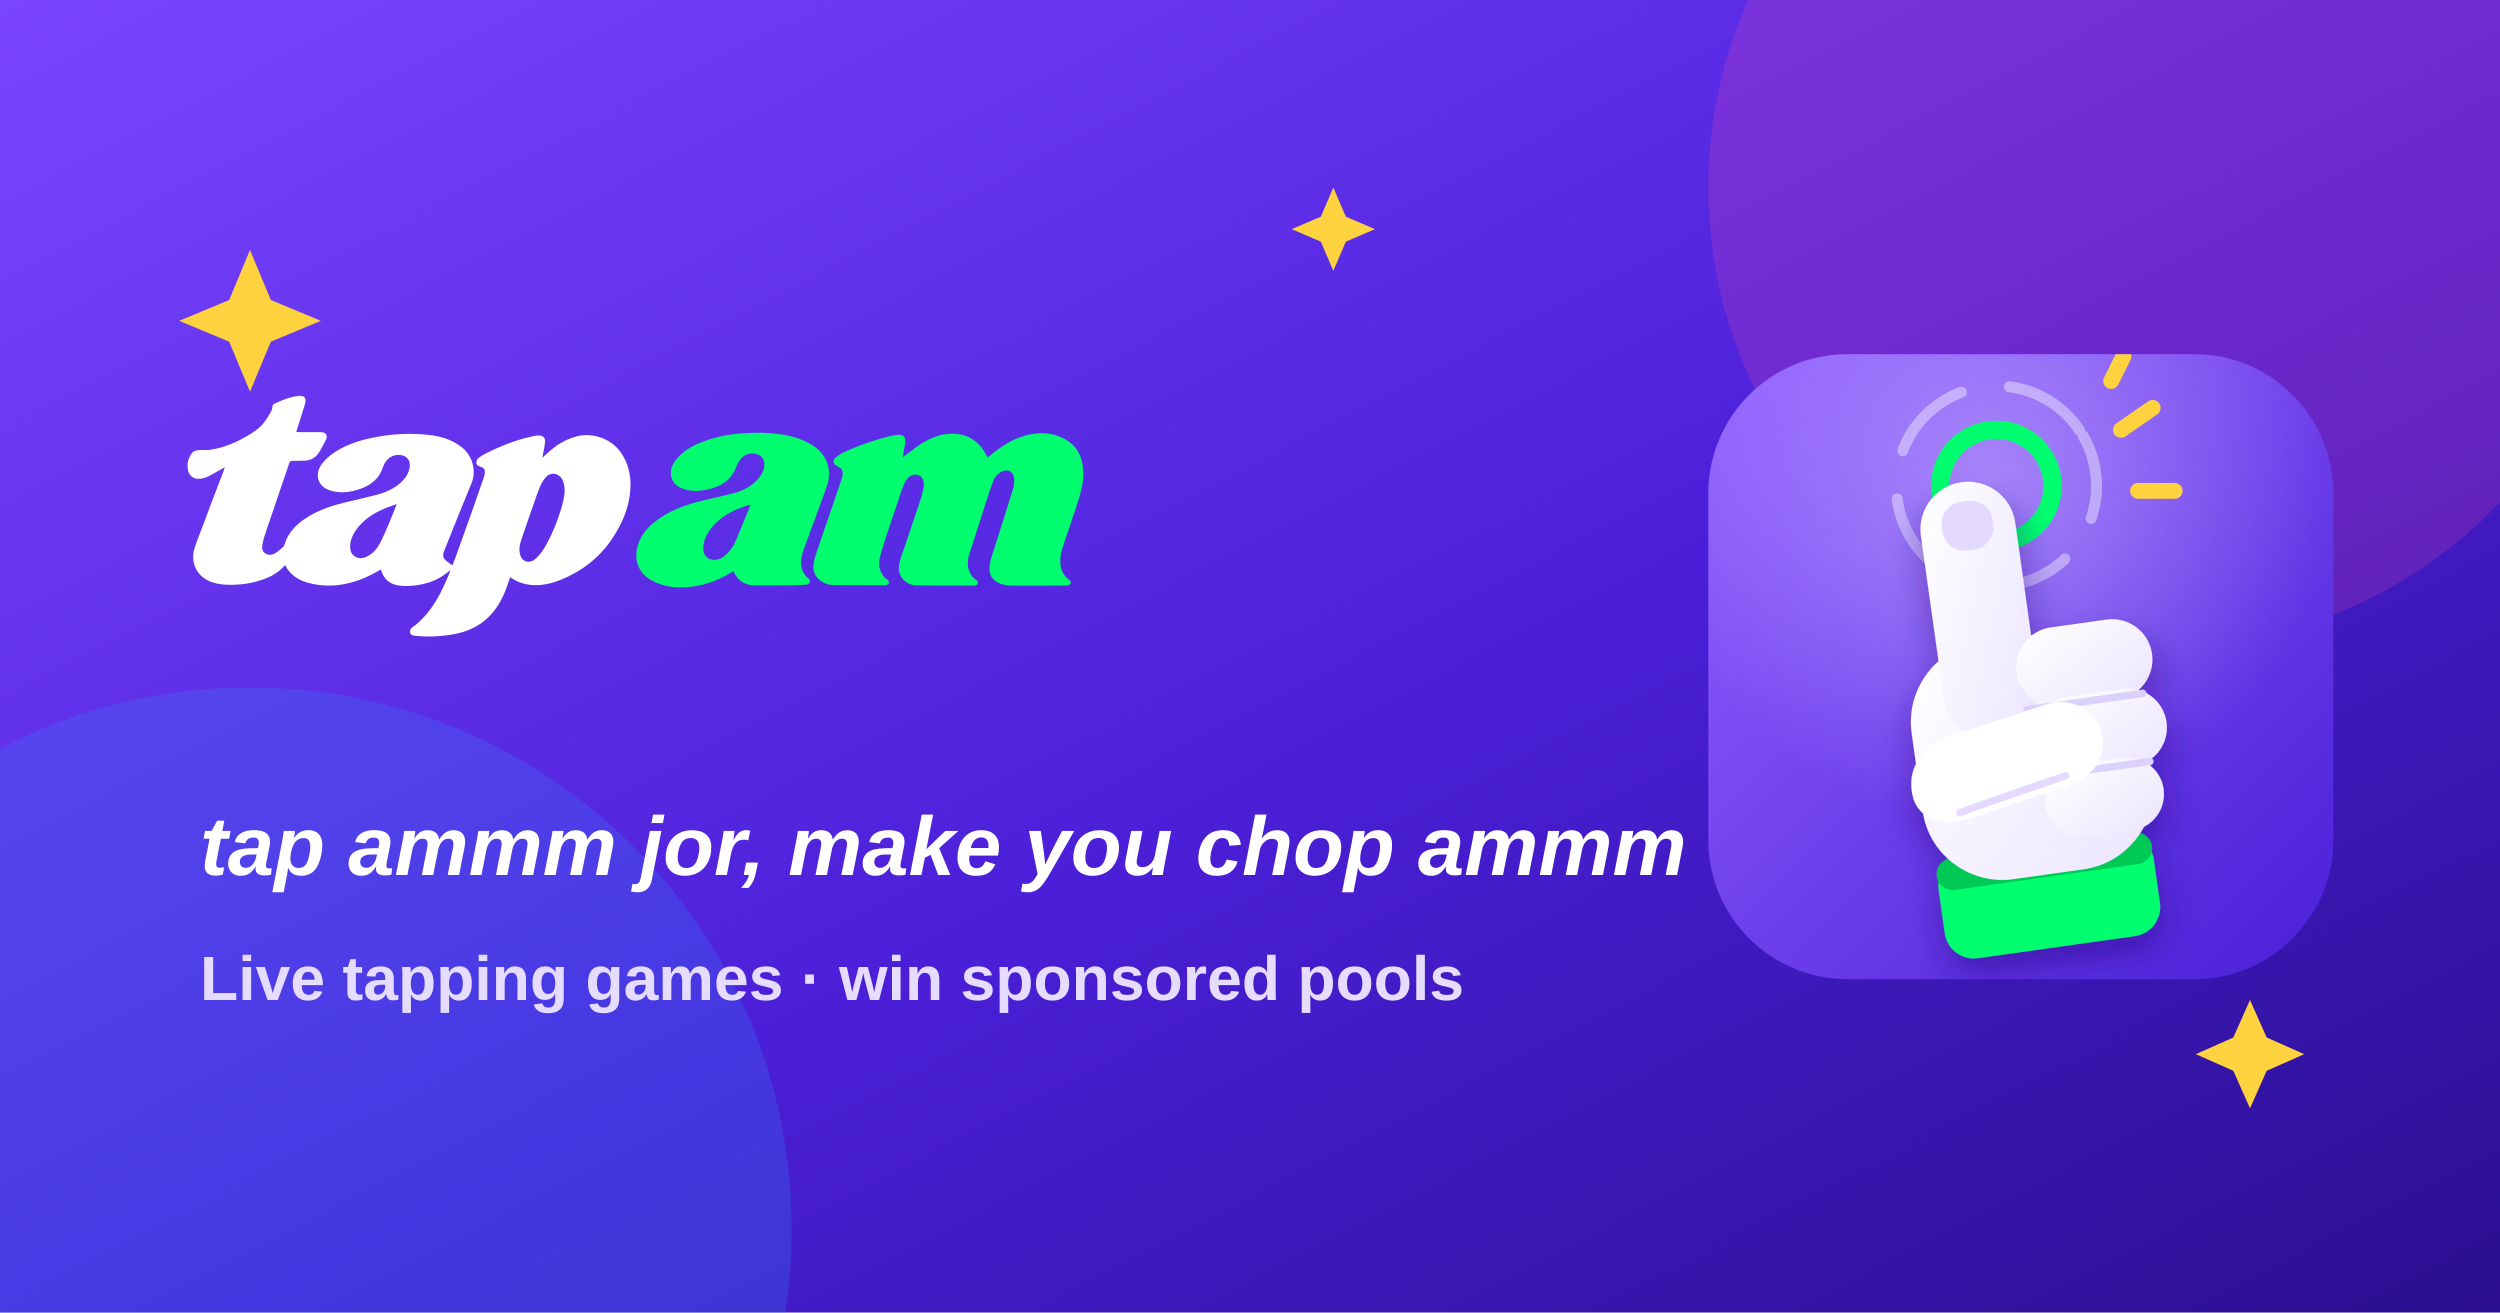
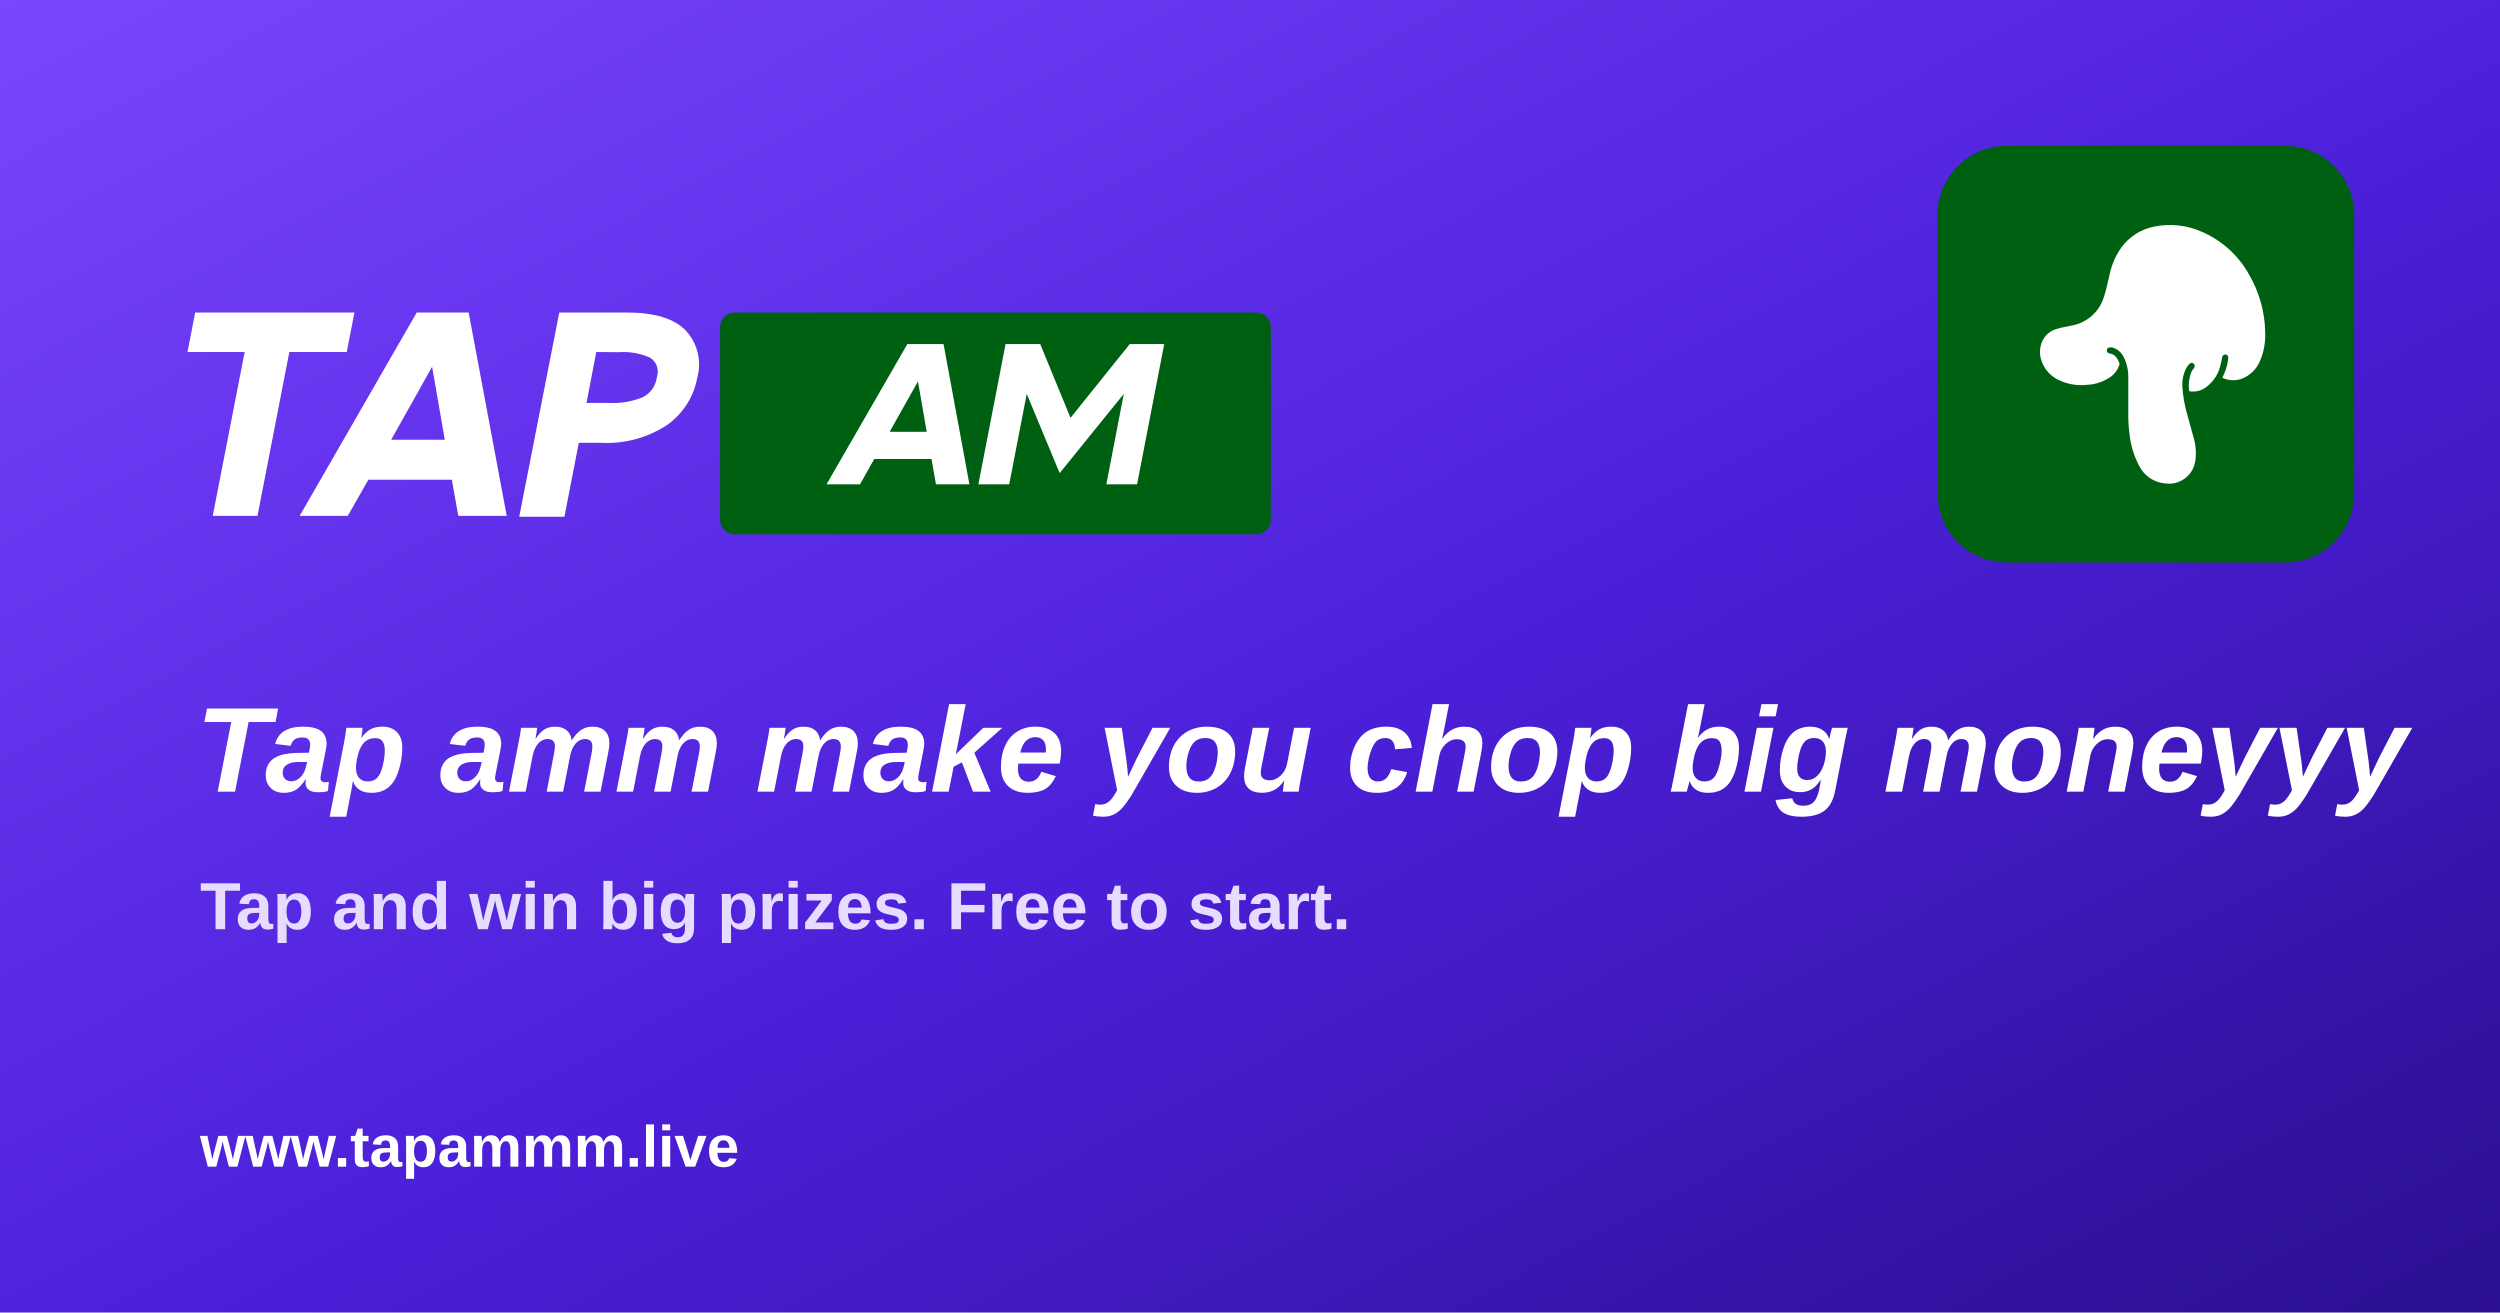
<svg xmlns="http://www.w3.org/2000/svg" viewBox="0 0 1200 630" width="1200" height="630">
-   <defs>
-     <linearGradient id="bg" x1="0" y1="0" x2="1" y2="1">
-       <stop offset="0" stop-color="#9161FF" />
-       <stop offset="1" stop-color="#4B1FD8" />
-     </linearGradient>
-     <radialGradient id="glow" cx=".45" cy=".2" r=".55">
-       <stop offset="0" stop-color="#C4ABFF" stop-opacity=".6" />
-       <stop offset="1" stop-color="#C4ABFF" stop-opacity="0" />
-     </radialGradient>
-     <linearGradient id="skin" x1="0" y1="0" x2="1" y2="1">
-       <stop offset="0" stop-color="#FFFFFF" />
-       <stop offset="1" stop-color="#ECE5FF" />
-     </linearGradient>
-     <filter id="sh" x="-20%" y="-20%" width="140%" height="150%">
-       <feDropShadow dx="0" dy="14" stdDeviation="14" flood-color="#25087A" flood-opacity=".45" />
-     </filter>
-   </defs>
  <defs>
    <linearGradient id="ogbg" x1="0" y1="0" x2="1" y2="1">
      <stop offset="0" stop-color="#7B45FF" />
      <stop offset=".55" stop-color="#4B1FD8" />
      <stop offset="1" stop-color="#2A0F8F" />
    </linearGradient>
  </defs>
  <rect width="1200" height="630" fill="url(#ogbg)" />
-   <circle cx="1040" cy="90" r="220" fill="#FF4FA3" opacity=".18" />
-   <circle cx="120" cy="590" r="260" fill="#2E8BFF" opacity=".22" />
-   <path d="M120 120l10 24 24 10-24 10-10 24-10-24-24-10 24-10z M1080 480l8 18 18 8-18 8-8 18-8-18-18-8 18-8z M640 90l6 14 14 6-14 6-6 14-6-14-14-6 14-6z" fill="#FFD23F" />
-   <svg x="820" y="170" width="300" height="300" viewBox="0 0 512 512">
-     <defs>
-       <linearGradient id="bg" x1="0" y1="0" x2="1" y2="1">
-         <stop offset="0" stop-color="#9161FF" />
-         <stop offset="1" stop-color="#4B1FD8" />
-       </linearGradient>
-       <radialGradient id="glow" cx=".45" cy=".2" r=".55">
-         <stop offset="0" stop-color="#C4ABFF" stop-opacity=".6" />
-         <stop offset="1" stop-color="#C4ABFF" stop-opacity="0" />
-       </radialGradient>
-       <linearGradient id="skin" x1="0" y1="0" x2="1" y2="1">
-         <stop offset="0" stop-color="#FFFFFF" />
-         <stop offset="1" stop-color="#ECE5FF" />
-       </linearGradient>
-       <filter id="sh" x="-20%" y="-20%" width="140%" height="150%">
-         <feDropShadow dx="0" dy="14" stdDeviation="14" flood-color="#25087A" flood-opacity=".45" />
-       </filter>
-     </defs>
-     <rect width="512" height="512" rx="114" fill="url(#bg)" />
-     <rect width="512" height="512" rx="114" fill="url(#glow)" />
-     <g>
-       <g fill="none" stroke-linecap="round">
-         <circle cx="236" cy="108" r="46" stroke="#00FF6E" stroke-width="15" />
-         <circle cx="236" cy="108" r="82" stroke="#FFFFFF" stroke-opacity=".4" stroke-width="9" stroke-dasharray="70 40" transform="rotate(-30 236 108)" />
-         <path d="M338 62l26-18M352 112h30M330 22l10-20" stroke="#FFD23F" stroke-width="13" />
-       </g>
-       <g filter="url(#sh)" transform="rotate(-8 256 300)">
-         <rect x="170" y="404" width="178" height="84" rx="24" fill="#00FF6E" />
-         <rect x="170" y="404" width="178" height="26" rx="13" fill="#00C957" />
-         <rect x="166" y="232" width="190" height="196" rx="66" fill="url(#skin)" />
-         <rect x="196" y="100" width="78" height="214" rx="39" fill="url(#skin)" />
-         <rect x="214" y="116" width="42" height="40" rx="18" fill="#E4DAFF" />
-         <rect x="258" y="228" width="112" height="66" rx="33" fill="url(#skin)" />
-         <rect x="266" y="286" width="108" height="64" rx="32" fill="url(#skin)" />
-         <rect x="266" y="342" width="98" height="60" rx="30" fill="url(#skin)" />
-         <path d="M262 292h96M268 348h88" stroke="#DCD0FF" stroke-width="6" stroke-linecap="round" />
-         <path d="M160 352c-4-26 14-44 40-48l78-14c22-4 40 10 42 30s-12 34-32 38l-84 16c-22 4-40-4-44-22z" fill="#fff" />
-         <path d="M196 368c26-6 60-12 90-18" stroke="#E4DAFF" stroke-width="6" stroke-linecap="round" fill="none" />
-       </g>
+   <svg x="90" y="150" width="520" height="106.483" viewBox="0 0 119.79 24.53">
+     <rect fill="#006012" x="58.89" width="60.9" height="24.53" rx="1.61" />
+     <path fill="#fff" d="M.85,0H18.46l-.85,4.37H11.26L7.74,22.49H2.79L6.32,4.37H0Z" />
+     <path fill="#fff" d="M25.35,0h5.74L35.3,22.49H29.94l-.71-4H20l-2.28,4H12.4Zm1.7,6-4.53,8.07h5.93Z" />
+     <path fill="#fff" d="M41.11,0h7.43q4.65,0,6.56,2a5.49,5.49,0,0,1,1.27,5.2,8.21,8.21,0,0,1-3.3,5.21,12.06,12.06,0,0,1-7.31,2H43.27l-1.59,8.17h-5ZM45.2,4.37,44.12,10H46.6a8.65,8.65,0,0,0,3.71-.62A2.85,2.85,0,0,0,51.9,7.15,1.83,1.83,0,0,0,51.16,5a7.23,7.23,0,0,0-3.47-.61Z" />
+     <path fill="#fff" d="M79.6,3.49h4L86.46,19h-3.7l-.49-2.8H75.94L74.36,19h-3.7Zm1.17,4.13-3.13,5.57h4.1Z" />
+     <path fill="#fff" d="M90.46,3.49h3.83l3.35,8.16,6.55-8.16H108L105,19H101.6l1.93-10-7.09,8.76L92.8,9,90.86,19H87.45Z" />
+   </svg>
+   <svg x="930" y="70" width="200" height="200" viewBox="0 0 512 512">
+     <rect width="512" height="512" rx="84.992" fill="#006012" />
+     <g transform="translate(125.93 97.28) scale(7.8574)">
+       <path fill="#fff" d="M28.52,23.87a8.61,8.61,0,0,0,.86-2.53,3.57,3.57,0,0,0,.07-.56.47.47,0,0,0-.44-.53.51.51,0,0,0-.52.46,13,13,0,0,1-.38,1.64,5.84,5.84,0,0,1-2.29,3.12,3.27,3.27,0,0,1-2.28.55c-.12,0-.21,0-.23-.19a5.84,5.84,0,0,1,.34-2.78,3.22,3.22,0,0,1,.42-.66.49.49,0,0,0,0-.68.47.47,0,0,0-.69,0,3.23,3.23,0,0,0-.56.77,5.74,5.74,0,0,0-.55,2.88,20.43,20.43,0,0,0,.79,4.39c.31,1.14.64,2.27.94,3.4a8.72,8.72,0,0,1,.31,3.59,4.16,4.16,0,0,1-4.78,3.67,5,5,0,0,1-4-2.71,13.6,13.6,0,0,1-1.46-4.46,25.2,25.2,0,0,1-.26-4.16c0-1.81,0-3.62,0-5.43a6.5,6.5,0,0,0-.72-3,2.84,2.84,0,0,0-1.82-1.51,1.31,1.31,0,0,0-.34,0,.46.46,0,0,0-.48.45.49.49,0,0,0,.42.5c.88.11,1.25.77,1.55,1.49a.4.4,0,0,1,0,.24,3.68,3.68,0,0,1-1.61,2.08A7,7,0,0,1,7.26,25a8,8,0,0,1-4.12-.66A5.15,5.15,0,0,1,.16,21a4.18,4.18,0,0,1,.13-2.66,3.47,3.47,0,0,1,2.37-2.1c.74-.23,1.52-.35,2.28-.51a6.46,6.46,0,0,0,5.11-4.65c.38-1.16.59-2.38.89-3.57a11.08,11.08,0,0,1,1.84-4.06,8.26,8.26,0,0,1,5-3.18A12.22,12.22,0,0,1,25.17,1,15.38,15.38,0,0,1,32.7,7.76a18.47,18.47,0,0,1,2.52,9,10.17,10.17,0,0,1-.84,4.56A5,5,0,0,1,31.66,24a3.85,3.85,0,0,1-2.87,0l-.17-.07Z" />
    </g>
  </svg>
-   <g transform="translate(90 190) scale(3.049645)">
-     <path d="M41.696 26.695C41.885 26.202 42.066 25.754 42.229 25.3C42.997 23.169 43.761 21.038 44.522 18.904C45.234 16.896 45.937 14.885 46.63 12.872C46.723 12.606 46.782 12.33 46.805 12.05C46.839 11.589 46.618 11.305 46.171 11.17C45.87 11.082 45.556 11.005 45.487 10.647C45.41 10.252 45.587 9.927 45.898 9.706C46.24 9.463 46.601 9.248 46.977 9.06C49.384 7.856 51.871 6.863 54.523 6.317C54.812 6.254 55.108 6.232 55.404 6.249C55.996 6.292 56.328 6.655 56.281 7.236C56.239 7.75 56.123 8.259 56.036 8.769C55.984 9.067 55.925 9.364 55.852 9.749L56.698 8.976C57.986 7.799 59.42 6.889 61.135 6.411C63.605 5.722 66.494 6.65 68.044 8.701C69.382 10.474 69.835 12.503 69.709 14.663C69.54 17.563 68.422 20.139 66.808 22.531C64.805 25.5 62.089 27.599 58.769 28.95C57.455 29.484 56.09 29.823 54.648 29.797C53.3 29.773 52.066 29.414 50.955 28.657C50.91 28.627 50.864 28.598 50.785 28.548C50.58 29.134 50.398 29.699 50.194 30.254C49.56 31.99 48.673 33.581 47.322 34.88C45.812 36.334 43.963 37.144 41.918 37.523C39.909 37.894 37.857 37.976 35.824 37.769C35.47 37.733 35.121 37.651 35.036 37.247C34.954 36.86 35.16 36.58 35.474 36.367C36.542 35.63 37.395 34.687 38.172 33.66C39.472 31.948 40.34 30.019 41.167 28.064C41.245 27.881 41.29 27.685 41.376 27.415C41.149 27.598 40.985 27.728 40.823 27.86C39.22 29.16 37.329 29.722 35.309 29.9C34.64 29.956 33.966 29.941 33.3 29.854C31.88 29.672 30.928 28.888 30.496 27.522C30.481 27.48 30.464 27.438 30.444 27.398C30.44 27.388 30.429 27.381 30.395 27.344C29.992 27.573 29.591 27.817 29.172 28.037C25.952 29.701 22.584 30.38 19.003 29.439C17.671 29.089 16.527 28.409 15.727 27.257C15.59 27.064 15.488 26.851 15.358 26.631C14.56 27.572 13.574 28.231 12.457 28.683C10.411 29.512 8.272 29.829 6.067 29.727C5.194 29.686 4.34 29.548 3.536 29.214C1.4 28.33 0.396 26.153 1.128 23.913C1.511 22.736 1.989 21.587 2.423 20.426C2.97 18.969 3.506 17.509 4.058 16.055C4.598 14.634 5.152 13.217 5.699 11.798C5.755 11.653 5.792 11.502 5.866 11.262C5.688 11.351 5.584 11.398 5.484 11.454C4.689 11.894 3.911 12.37 3.09 12.762C2.687 12.944 2.252 13.044 1.81 13.059C0.896 13.101 0.253 12.556 0.066 11.666C-0.132 10.718 0.126 9.76 0.714 8.995C1.261 8.286 2.697 8.622 3.562 8.494C5.819 8.16 7.95 7.221 9.872 6.03C10.456 5.667 11.03 5.277 11.517 4.793C12.114 4.2 12.565 3.482 12.985 2.756C13.091 2.582 13.186 2.401 13.268 2.215C13.354 2.006 13.343 1.609 13.445 1.443C13.608 1.181 14.084 1.066 14.403 0.918C15.311 0.497 16.268 0.174 17.263 0.034C18.417 -0.129 18.79 0.283 18.462 1.388C18.079 2.674 17.661 3.946 17.259 5.225C17.216 5.36 17.181 5.501 17.129 5.681C17.334 5.694 17.499 5.712 17.665 5.712C18.77 5.712 19.876 5.712 20.982 5.718C21.806 5.725 22.135 6.215 21.776 6.943C21.451 7.625 21.088 8.288 20.687 8.93C20.182 9.713 19.436 10.166 18.473 10.202C17.813 10.227 17.151 10.242 16.49 10.241C16.23 10.241 16.104 10.338 16.023 10.579C14.996 13.612 13.965 16.644 12.93 19.673C12.64 20.527 12.335 21.377 12.07 22.239C11.919 22.71 11.814 23.194 11.756 23.685C11.648 24.726 12.676 25.372 13.711 24.823C14.2 24.564 14.608 24.149 15.043 23.793C15.135 23.711 15.202 23.604 15.235 23.485C15.83 21.425 17.282 20.068 19.047 18.986C20.938 17.828 23.038 17.192 25.185 16.685C26.681 16.334 28.18 15.992 29.665 15.603C31.164 15.208 32.583 14.63 33.71 13.524C34.372 12.875 34.852 12.119 34.974 11.183C35.111 10.109 34.472 9.355 33.378 9.304C32.316 9.253 31.429 9.784 30.968 10.757C30.869 10.96 30.781 11.168 30.705 11.38C30.114 13.087 28.841 14.08 27.178 14.653C25.801 15.127 24.395 15.354 22.944 15.032C22.22 14.872 21.554 14.59 21.057 14.017C20.347 13.195 20.313 12.008 20.982 10.966C21.542 10.094 22.319 9.433 23.181 8.868C25.257 7.515 27.587 6.847 30.006 6.422C32.613 5.958 35.274 5.865 37.907 6.146C39.832 6.353 41.662 6.881 43.208 8.12C44.89 9.468 45.487 11.861 44.724 13.699C43.249 17.249 41.839 20.826 40.408 24.392C40.085 25.196 40.211 25.592 40.915 26.113C41.162 26.3 41.407 26.481 41.696 26.695ZM59.364 15.107C59.364 14.258 59.263 13.679 58.968 13.136C58.432 12.15 57.172 11.944 56.421 12.782C56.046 13.202 55.743 13.681 55.524 14.198C55.103 15.205 54.761 16.246 54.4 17.278C53.774 19.064 53.144 20.849 52.542 22.644C52.264 23.475 52.112 24.335 52.416 25.196C52.745 26.131 53.796 26.402 54.584 25.795C55.51 25.081 56.103 24.117 56.636 23.123C57.466 21.566 58.122 19.934 58.664 18.259C59.022 17.154 59.291 16.027 59.364 15.107ZM32.929 17.043C32.323 17.26 31.806 17.428 31.302 17.628C29.398 18.383 27.71 19.429 26.514 21.13C26.003 21.857 25.654 22.646 25.605 23.536C25.567 24.225 25.713 24.889 26.349 25.286C26.957 25.667 27.609 25.597 28.242 25.291C29.219 24.817 29.871 24.017 30.346 23.1C30.884 22.06 31.331 20.973 31.79 19.896C32.177 18.985 32.526 18.058 32.93 17.043H32.929Z" fill="#fff" />
-     <path d="M112.589 9.68C113.399 9.067 114.118 8.498 114.863 7.965C116.352 6.9 117.972 6.131 119.834 5.976C122.091 5.787 124.158 6.732 125.383 8.733C125.57 9.039 125.751 9.348 125.949 9.681C126.291 9.41 126.608 9.175 126.916 8.93C128.456 7.703 130.119 6.692 132.054 6.203C134.083 5.69 136.074 5.756 137.967 6.74C139.516 7.544 140.447 8.801 140.81 10.498C141.196 12.297 140.947 14.057 140.422 15.767C139.621 18.372 138.712 20.947 137.852 23.534C137.557 24.413 137.332 25.307 137.373 26.246C137.427 27.393 137.878 28.33 138.827 29.021C138.94 29.104 139.044 29.305 139.025 29.433C139.007 29.561 138.849 29.71 138.716 29.777C138.572 29.85 138.386 29.858 138.217 29.859C135.391 29.875 132.564 29.902 129.736 29.88C129.122 29.873 128.514 29.765 127.937 29.559C126.637 29.092 126.038 28.052 126.254 26.658C126.429 25.524 126.862 24.425 127.212 23.323C128.11 20.456 129.039 17.598 129.916 14.723C130.078 14.173 130.142 13.598 130.105 13.025C130.036 11.901 129.067 11.421 128.066 11.966C127.502 12.278 127.066 12.776 126.835 13.373C126.503 14.185 126.234 15.025 125.964 15.86C125.02 18.787 124.078 21.715 123.14 24.644C122.893 25.412 122.723 26.185 122.873 27C123.021 27.801 123.39 28.46 124.075 28.929C124.294 29.08 124.481 29.249 124.381 29.538C124.281 29.826 124.019 29.857 123.762 29.856C120.775 29.856 117.788 29.876 114.801 29.836C112.963 29.812 111.674 28.297 112.016 26.515C112.215 25.485 112.632 24.495 112.967 23.492C113.797 21.015 114.648 18.545 115.465 16.063C115.658 15.48 115.758 14.866 115.881 14.262C115.908 14.083 115.907 13.902 115.878 13.724C115.81 13.139 115.574 12.657 114.963 12.459C114.408 12.279 113.732 12.506 113.343 12.994C112.905 13.54 112.634 14.166 112.416 14.825C111.635 17.176 110.827 19.518 110.055 21.872C109.665 23.058 109.274 24.247 108.981 25.459C108.708 26.591 108.884 27.681 109.72 28.581C109.872 28.745 110.095 28.843 110.246 29.006C110.347 29.116 110.44 29.297 110.422 29.431C110.407 29.549 110.249 29.678 110.123 29.745C110.011 29.806 109.858 29.804 109.722 29.804C107.044 29.798 104.365 29.804 101.687 29.776C100.808 29.781 99.962 29.445 99.33 28.84C98.657 28.197 98.411 27.358 98.538 26.459C98.625 25.84 98.817 25.23 99.016 24.632C99.718 22.537 100.444 20.451 101.159 18.362C101.743 16.657 102.326 14.951 102.906 13.245C102.999 12.979 103.067 12.706 103.111 12.428C103.179 11.964 103.061 11.553 102.632 11.284C102.488 11.194 102.339 11.111 102.191 11.027C101.609 10.695 101.488 10.147 102.006 9.714C102.497 9.315 103.042 8.984 103.624 8.731C105.787 7.771 108.027 6.991 110.321 6.397C110.826 6.262 111.343 6.173 111.864 6.131C112.672 6.072 113.066 6.483 112.979 7.281C112.91 7.873 112.773 8.455 112.67 9.041C112.636 9.227 112.622 9.417 112.589 9.68Z" fill="#00FF6E" />
-     <path d="M85.935 27.61C85.677 27.754 85.447 27.874 85.225 28.006C83.617 28.961 81.893 29.63 80.043 29.936C77.992 30.274 75.954 30.274 73.988 29.492C72.65 28.959 71.519 28.174 70.962 26.785C70.557 25.775 70.557 24.735 70.834 23.7C71.225 22.237 72.078 21.073 73.234 20.091C75.503 18.165 78.206 17.181 81.053 16.497C82.666 16.108 84.29 15.758 85.895 15.34C87.347 14.962 88.678 14.325 89.699 13.196C90.356 12.469 90.855 11.664 90.781 10.624C90.733 9.957 90.398 9.504 89.796 9.242C89.341 9.05 88.836 9.009 88.355 9.125C87.874 9.24 87.444 9.506 87.129 9.883C86.809 10.263 86.555 10.692 86.376 11.154C85.61 13.233 84.007 14.272 81.926 14.73C80.7 15 79.467 15.055 78.238 14.715C76.255 14.167 75.485 12.326 76.535 10.576C76.795 10.152 77.107 9.762 77.463 9.414C78.513 8.373 79.812 7.715 81.183 7.199C83.028 6.51 84.962 6.086 86.928 5.938C88.579 5.802 90.227 5.754 91.877 5.89C94.004 6.065 96.074 6.465 97.954 7.528C100.64 9.048 101.597 11.563 100.56 14.442C99.392 17.684 98.189 20.915 97.004 24.15C96.698 24.98 96.472 25.814 96.597 26.722C96.69 27.478 97.065 28.172 97.648 28.669C97.853 28.852 98.029 29.035 97.94 29.333C97.846 29.65 97.581 29.721 97.296 29.732C96.385 29.769 95.474 29.815 94.563 29.825C92.853 29.844 91.143 29.844 89.433 29.842C88.52 29.842 87.655 29.632 86.95 29.043C86.614 28.762 86.385 28.355 86.119 27.997C86.039 27.893 86.004 27.761 85.935 27.61ZM88.602 17.137C88.531 17.14 88.461 17.147 88.391 17.16C88.132 17.242 87.871 17.325 87.614 17.414C85.865 18.023 84.249 18.856 82.967 20.215C82.084 21.151 81.379 22.197 81.204 23.5C81.061 24.57 81.409 25.638 82.636 25.793C83.317 25.878 83.948 25.682 84.483 25.251C85.264 24.623 85.873 23.812 86.257 22.892C87.027 21.102 87.754 19.294 88.496 17.493C88.537 17.376 88.571 17.257 88.599 17.137H88.602Z" fill="#00FF6E" />
-   </g>
-   <text x="96" y="420" font-family="Rubik, Arial, sans-serif" font-weight="800" font-style="italic" font-size="40" fill="#fff">tap ammm jor, make you chop ammm</text>
-   <text x="96" y="480" font-family="Rubik, Arial, sans-serif" font-weight="600" font-size="30" fill="#E6DCFF">Live tapping games · win sponsored pools</text>
+   <text x="94" y="380" font-family="Barlow Condensed, Arial Narrow, Arial, sans-serif" font-weight="900" font-style="italic" font-size="58" fill="#fff">Tap amm make you chop big moneyyy</text>
+   <text x="96" y="446" font-family="Barlow, Arial, sans-serif" font-weight="600" font-size="32" fill="#E6DCFF">Tap and win big prizes. Free to start.</text>
+   <text x="96" y="560" font-family="Barlow, Arial, sans-serif" font-weight="700" font-size="28" fill="#fff">www.tapammm.live</text>
</svg>
